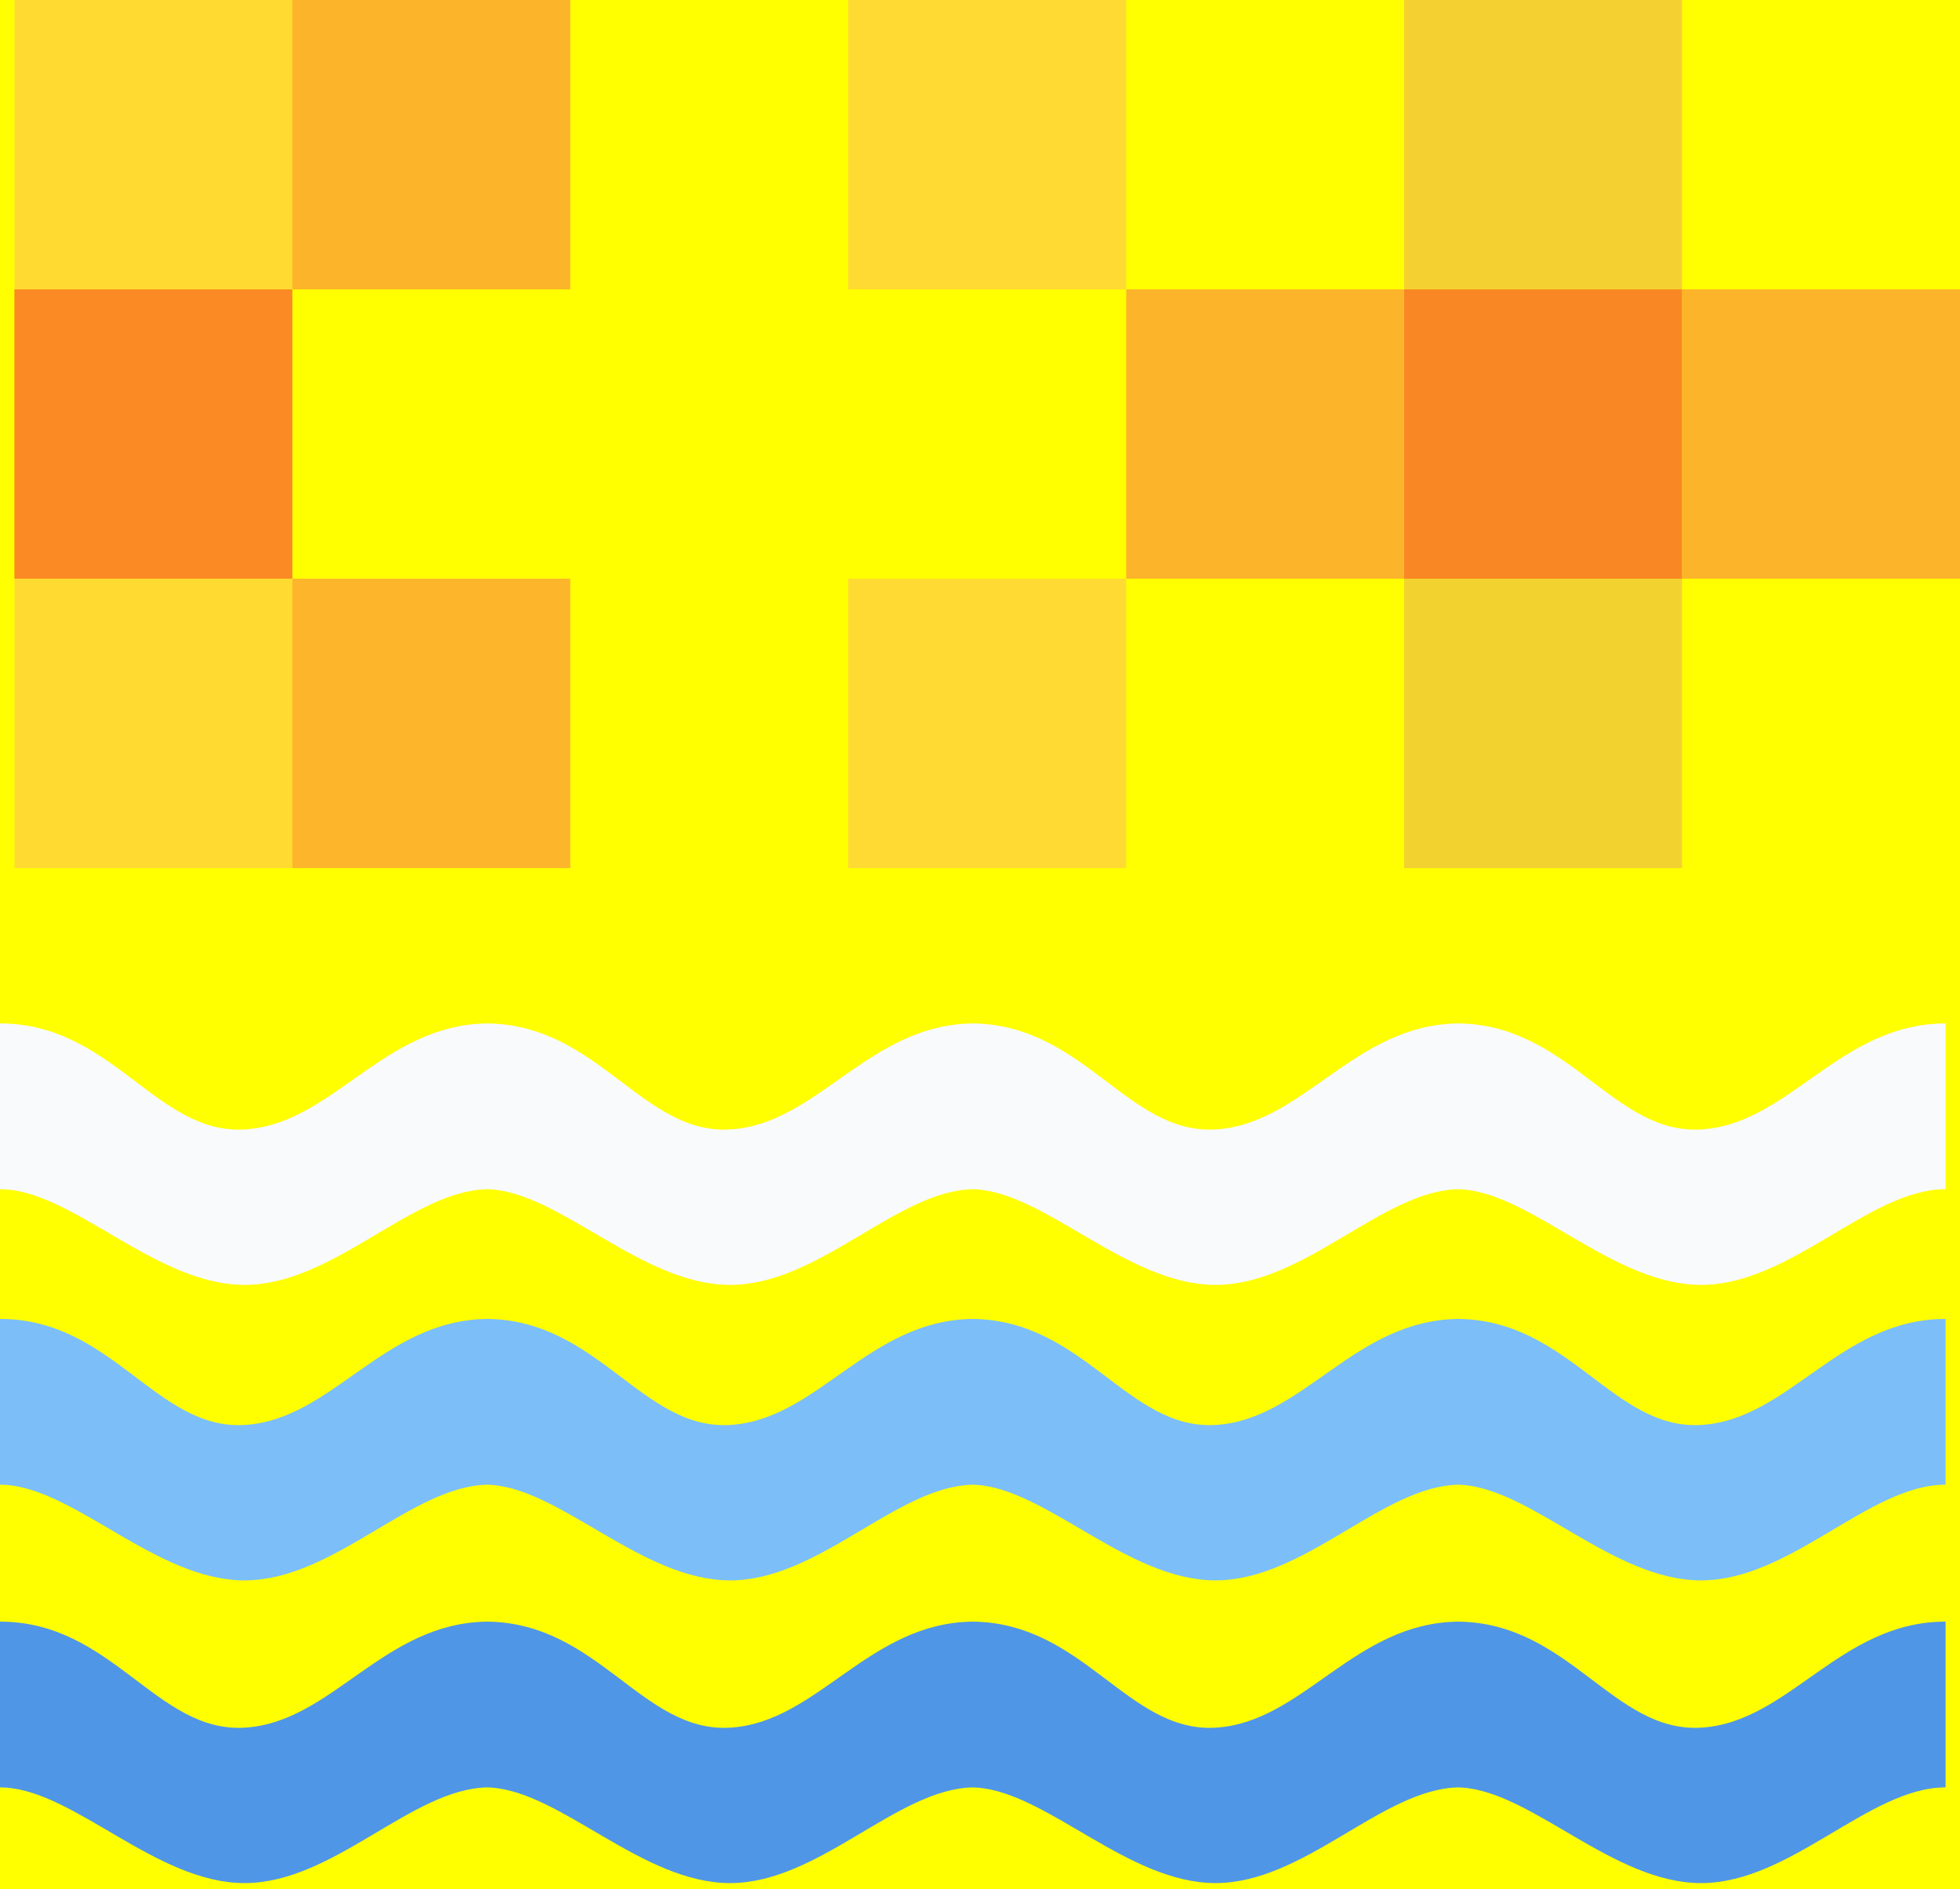
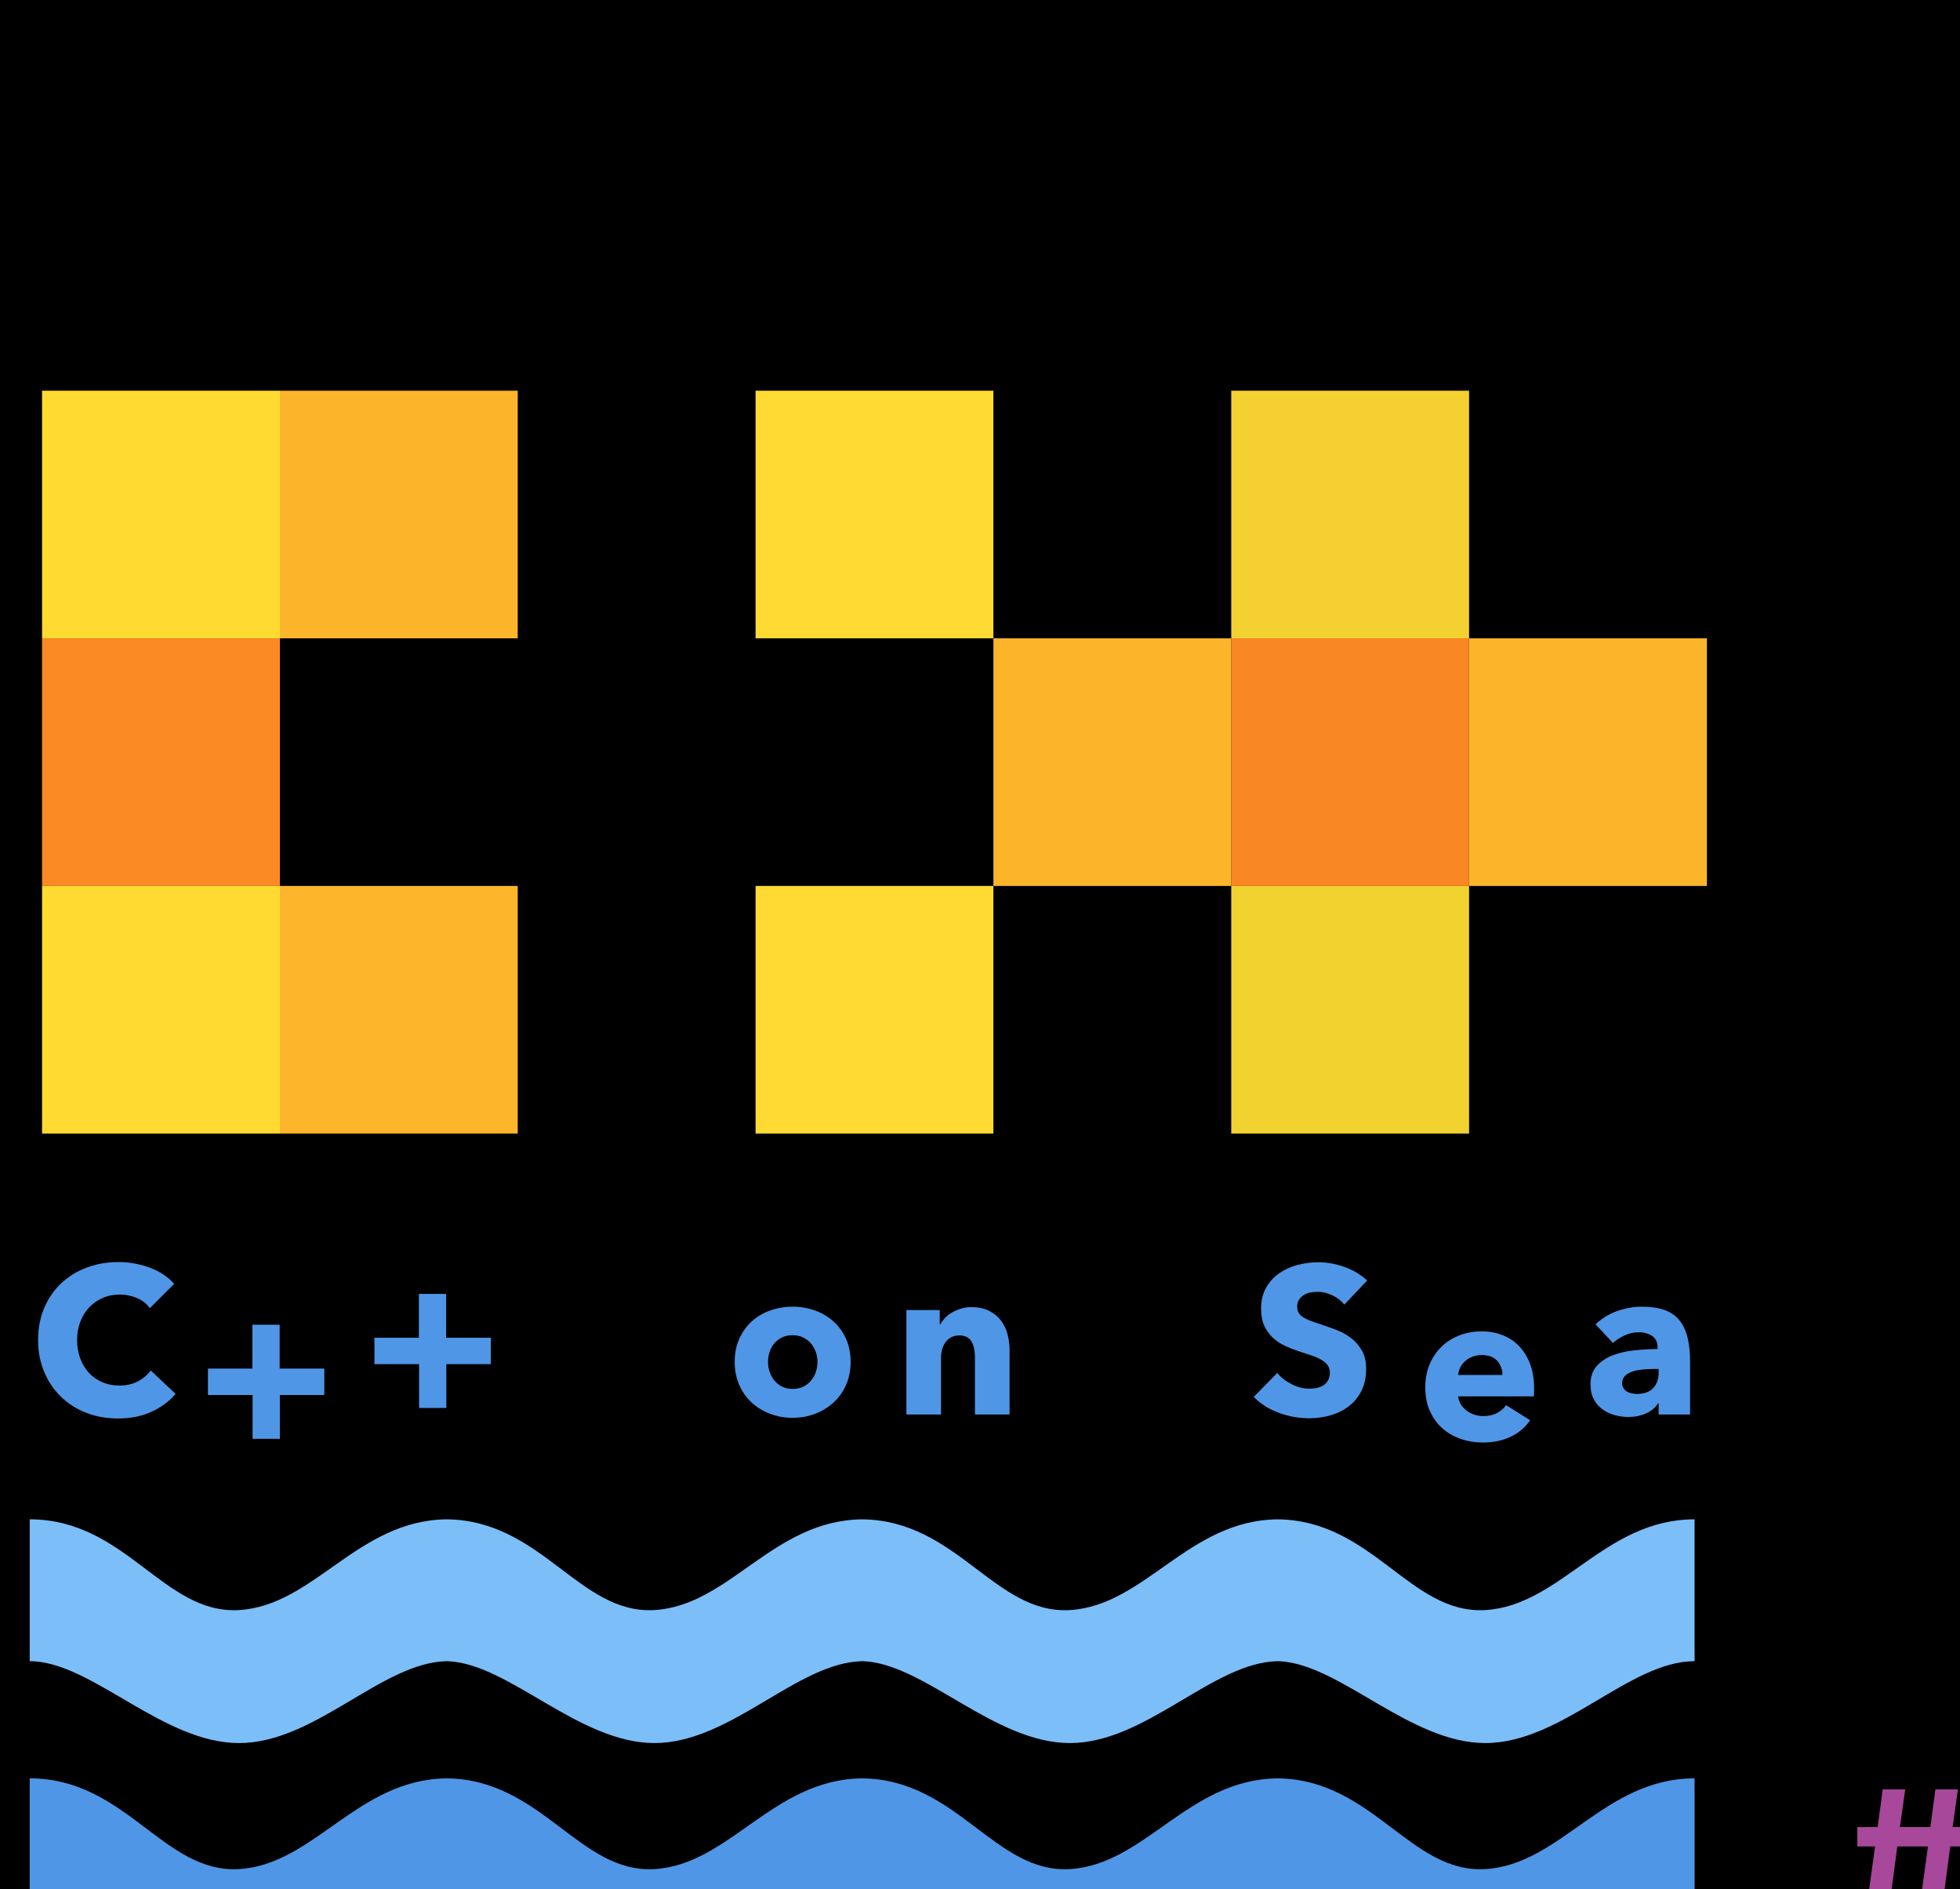
- <svg xmlns="http://www.w3.org/2000/svg" id="svg47" version="1.1" viewBox="0 0 272 262" height="262px" width="272px">
-   <rect y="-40.32" x="-51.84" height="346.752" width="421.632" id="rect71" style="fill:#ffff00;stop-color:#000000" />
-   <defs id="defs14" />
-   <g fill-rule="evenodd" fill="none" stroke-width="1" stroke="none" id="Page-1">
-     <g id="cpponsea-logo">
-       <g transform="translate(2, 0)" id="C++-Pixels">
-         <rect height="40.15" width="38.571" y="0" x="0" fill="#FFDB31" id="Rectangle-1" />
-         <rect height="40.15" width="38.571" y="40.15" x="0" fill="#FB8A24" id="rect17" />
-         <rect height="40.15" width="38.571" y="80.3" x="0" fill="#FFDB31" id="rect19" />
-         <rect height="40.15" width="38.571" y="0" x="38.571" fill="#FCB52B" id="rect21" />
-         <rect height="40.15" width="38.571" y="80.3" x="38.571" fill="#FDB52B" id="rect23" />
-         <rect height="40.15" width="38.571" y="40.15" x="231.429" fill="#FCB52B" id="rect25" />
-         <rect height="40.15" width="38.571" y="40.15" x="192.857" fill="#F98724" id="rect27" />
-         <rect height="40.15" width="38.571" y="0" x="115.714" fill="#FFDA32" id="rect29" />
-         <rect height="40.15" width="38.571" y="80.3" x="115.714" fill="#FFDA32" id="rect31" />
-         <rect height="40.15" width="38.571" y="40.15" x="154.286" fill="#FCB52B" id="rect33" />
-         <rect height="40.15" width="38.571" y="0" x="192.857" fill="#F4D131" id="rect35" />
-         <rect height="40.15" width="38.571" y="80.3" x="192.857" fill="#F2D22F" id="rect37" />
+ <svg xmlns="http://www.w3.org/2000/svg" width="272px" height="262px" viewBox="0 0 272 262" version="1.1" id="svg47">
+   <rect style="fill:#000000;stroke-width:1.281;stop-color:#000000" id="rect71" width="600" height="400" x="-42.415" y="-34.037" />
+   <defs id="defs14">
+     <linearGradient id="SVGID_1_" gradientUnits="userSpaceOnUse" x1="249.7" y1="-6379.498" x2="249.7" y2="-6846.148" gradientTransform="matrix(1,0,0,-1,0,-6379.498)">
+       <stop offset="0" style="stop-color:#A7489A" id="stop57" />
+       <stop offset="0.141" style="stop-color:#734DA0" id="stop59" />
+       <stop offset="0.287" style="stop-color:#43B8CA" id="stop61" />
+       <stop offset="0.386" style="stop-color:#1294AE" id="stop63" />
+       <stop offset="0.521" style="stop-color:#6A9B40" id="stop65" />
+       <stop offset="0.606" style="stop-color:#E5DC1D" id="stop67" />
+       <stop offset="0.783" style="stop-color:#E79525" id="stop69" />
+       <stop offset="0.954" style="stop-color:#D83E3E" id="stop71" />
+     </linearGradient>
+     <linearGradient id="SVGID_1_-5" gradientUnits="userSpaceOnUse" x1="249.7" y1="-6379.498" x2="249.7" y2="-6846.148" gradientTransform="matrix(1,0,0,-1,0,-6379.498)">
+       <stop offset="0" style="stop-color:#A7489A" id="stop57-9" />
+       <stop offset="0.141" style="stop-color:#734DA0" id="stop59-4" />
+       <stop offset="0.287" style="stop-color:#43B8CA" id="stop61-3" />
+       <stop offset="0.386" style="stop-color:#1294AE" id="stop63-9" />
+       <stop offset="0.521" style="stop-color:#6A9B40" id="stop65-0" />
+       <stop offset="0.606" style="stop-color:#E5DC1D" id="stop67-5" />
+       <stop offset="0.783" style="stop-color:#E79525" id="stop69-6" />
+       <stop offset="0.954" style="stop-color:#D83E3E" id="stop71-3" />
+     </linearGradient>
+   </defs>
+   <g transform="matrix(0.8557107,0,0,0.8557107,4.179668,51.65109)" id="g1549">
+     <g id="g592" transform="matrix(0.5992078,0,0,0.5992078,280.4622,39.84945)">
+       <g id="text899" transform="matrix(2.16053,0,0,2.160622,3.094029,286.244)">
+         <path d="m 176.023,16.898 -11.611,7.17 v 2.91 l 11.521,7.17 1.65,-2.43 -10.29,-6.18 10.29,-6.21 z" fill="#ffffff" id="path4527" />
+         <path d="m 189.983,13.808 c -5.04,0 -9.18,3.78 -9.18,10.74 0,7.02 3.96,10.77 9.239,10.77 3.031,0 5.101,-1.109 6.48,-2.46 l -1.68,-2.13 c -1.141,0.9 -2.46,1.771 -4.68,1.771 -3.271,0 -5.73,-2.221 -5.73,-7.95 0,-5.85 2.609,-8.01 5.7,-8.01 1.62,0 3.03,0.51 4.29,1.529 l 1.8,-2.159 c -1.68,-1.351 -3.419,-2.101 -6.239,-2.101 z" fill="#ffffff" id="path4529" />
+         <path d="m 206.944,18.188 h -2.94 v 6.061 h -5.91 v 2.67 h 5.91 v 6.06 h 2.94 v -6.06 h 5.97 v -2.67 h -5.97 z" fill="#ffffff" id="path4531" />
+         <path d="m 224.205,18.188 h -2.939 v 6.061 h -5.91 v 2.67 h 5.91 v 6.06 h 2.939 v -6.06 h 5.971 v -2.67 h -5.971 z" fill="#ffffff" id="path4533" />
+         <path d="m 235.015,16.898 -1.56,2.49 10.26,6.15 -10.26,6.21 1.649,2.399 11.521,-7.17 v -2.91 z" fill="#ffffff" id="path4535" />
      </g>
-       <path fill="#5096E6" id="Path-15" d="M202.376,225.001 C187.887,225.159 180.868,238.996 168.687,239.713 C156.503,240.431 150.438,225.167 135.002,225.001 C120.513,225.159 113.493,238.996 101.313,239.713 C89.129,240.431 83.064,225.167 67.627,225.001 C53.138,225.159 46.119,238.996 33.939,239.713 C21.688,240.435 15.624,225 9.09514396e-08,225 C5.29306479e-08,225 -9.31638524e-08,248 9.09514396e-08,248 C0.248,248 0.496,248.008 0.745,248.024 C10.544,248.651 21.789,261.28 33.939,261.28 C46.296,261.28 57.075,248.215 67.618,248.003 C67.785,248.006 67.952,248.013 68.12,248.024 C77.918,248.651 89.164,261.28 101.313,261.28 C113.67,261.28 124.45,248.215 134.992,248.003 C135.159,248.006 135.326,248.013 135.494,248.024 C145.293,248.651 156.538,261.28 168.687,261.28 C181.044,261.28 191.824,248.215 202.366,248.003 C202.533,248.006 202.701,248.013 202.868,248.024 C212.667,248.651 223.912,261.28 236.061,261.28 C248.52,261.28 259.375,248 270,248 C270,248 270,225 270,225 C255.341,225 248.312,238.992 236.061,239.713 C223.878,240.431 217.812,225.167 202.376,225.001 Z" />
-       <path fill="#7CBEF8" id="path41" d="M202.376,183.001 C187.887,183.159 180.868,196.996 168.687,197.713 C156.503,198.431 150.438,183.167 135.002,183.001 C120.513,183.159 113.493,196.996 101.313,197.713 C89.129,198.431 83.064,183.167 67.627,183.001 C53.138,183.159 46.119,196.996 33.939,197.713 C21.688,198.435 15.624,183 9.09514396e-08,183 C5.29306479e-08,183 -9.31638524e-08,206 9.09514396e-08,206 C0.248,206 0.496,206.008 0.745,206.024 C10.544,206.651 21.789,219.28 33.939,219.28 C46.296,219.28 57.075,206.215 67.618,206.003 C67.785,206.006 67.952,206.013 68.12,206.024 C77.918,206.651 89.164,219.28 101.313,219.28 C113.67,219.28 124.45,206.215 134.992,206.003 C135.159,206.006 135.326,206.013 135.494,206.024 C145.293,206.651 156.538,219.28 168.687,219.28 C181.044,219.28 191.824,206.215 202.366,206.003 C202.533,206.006 202.701,206.013 202.868,206.024 C212.667,206.651 223.912,219.28 236.061,219.28 C248.52,219.28 259.375,206 270,206 C270,206 270,183 270,183 C255.341,183 248.312,196.992 236.061,197.713 C223.878,198.431 217.812,183.167 202.376,183.001 Z" />
-       <path fill="#F8FAFC" id="path43" d="M202.376,142.001 C187.887,142.159 180.868,155.996 168.687,156.713 C156.503,157.431 150.438,142.167 135.002,142.001 C120.513,142.159 113.493,155.996 101.313,156.713 C89.129,157.431 83.064,142.167 67.627,142.001 C53.138,142.159 46.119,155.996 33.939,156.713 C21.688,157.435 15.624,142 9.09514396e-08,142 C5.29306479e-08,142 -9.31638524e-08,165 9.09514396e-08,165 C0.248,165 0.496,165.008 0.745,165.024 C10.544,165.651 21.789,178.28 33.939,178.28 C46.296,178.28 57.075,165.215 67.618,165.003 C67.785,165.006 67.952,165.013 68.12,165.024 C77.918,165.651 89.164,178.28 101.313,178.28 C113.67,178.28 124.45,165.215 134.992,165.003 C135.159,165.006 135.326,165.013 135.494,165.024 C145.293,165.651 156.538,178.28 168.687,178.28 C181.044,178.28 191.824,165.215 202.366,165.003 C202.533,165.006 202.701,165.013 202.868,165.024 C212.667,165.651 223.912,178.28 236.061,178.28 C248.52,178.28 259.375,165 270,165 C270,165 270,142 270,142 C255.341,142 248.312,155.992 236.061,156.713 C223.878,157.431 217.812,142.167 202.376,142.001 Z" />
+       <g transform="matrix(2.16053,0,0,2.160622,-123.3391,355.2521)" id="g917">
+         <path d="m 80.982,-10.57 h 2.49 v -2.431 h -2.19 l 0.66,-4.71 h -2.82 l -0.63,4.71 h -3.81 l 0.66,-4.71 h -2.82 l -0.63,4.71 h -2.55 v 2.431 h 2.22 l -0.87,6.359 h -2.46 v 2.4 h 2.16 l -0.63,4.8 h 2.82 l 0.63,-4.8 h 3.81 l -0.63,4.8 h 2.79 l 0.63,-4.8 h 2.55 v -2.4 h -2.22 z m -7.47,6.359 0.84,-6.359 h 3.84 l -0.87,6.359 z" fill="#a7489a" id="path901" />
+         <path d="m 93.09,-20.621 c -1.32,0 -2.19,0.931 -2.19,2.131 0,1.199 0.87,2.1 2.19,2.1 1.29,0 2.19,-0.9 2.19,-2.1 0,-1.2 -0.9,-2.131 -2.19,-2.131 z m 2.31,7.771 h -7.92 v 2.46 h 4.56 V 0.53 H 87.33 V 2.99 H 99.72 V 0.53 H 95.4 Z" fill="#734da0" id="path903" />
+         <path d="m 103.998,2.989 h 3.36 v -11.37 c 0.84,-1.2 2.16,-2.31 3.72,-2.31 1.92,0 2.25,1.05 2.25,3.81 v 9.87 h 3.36 V -8.56 c 0,-2.97 -1.47,-4.71 -4.41,-4.71 -1.92,0 -3.81,0.87 -5.13,2.49 l -0.24,-2.07 h -2.91 z" fill="#43b8ca" id="path905" />
+         <path d="m 128.887,0.619 c -2.46,0 -4.26,-1.5 -4.26,-5.46 0,-3.96 1.74,-5.729 4.26,-5.729 1.35,0 2.64,0.479 3.87,1.319 l 1.56,-2.1 c -1.53,-1.26 -3.33,-1.92 -5.49,-1.92 -4.89,0 -7.77,3.6 -7.77,8.43 0,4.95 2.82,8.22 7.71,8.22 2.1,0 4.17,-0.779 5.55,-1.949 l -1.53,-2.16 c -1.17,0.78 -2.431,1.349 -3.9,1.349 z" fill="#1294ae" id="path907" />
+         <path d="m 144.64,-19.211 h -8.13 v 2.46 h 4.77 v 15.12 c 0,3.12 1.86,5.01 5.04,5.01 1.77,0 3.15,-0.39 4.08,-0.899 l -0.84,-2.34 c -0.81,0.33 -1.62,0.54 -2.52,0.54 -1.41,0 -2.4,-0.54 -2.4,-2.011 z" fill="#6a9b40" id="path909" />
+         <path d="m 158.278,-12.85 h -3.36 v 11.49 c 0,2.97 1.47,4.739 4.56,4.739 1.86,0 3.81,-0.84 4.98,-2.43 l 0.21,2.04 h 2.91 v -15.84 h -3.36 v 11.46 c -0.78,1.229 -2.22,2.22 -3.69,2.22 -1.5,0 -2.25,-0.75 -2.25,-2.609 z" fill="#e5dc1d" id="path911" />
+         <path d="m 181.457,-19.6 v 8.07 c -1.02,-1.141 -2.34,-1.74 -3.99,-1.74 -3.9,0 -6.27,3.51 -6.27,8.34 0,4.98 1.89,8.31 5.97,8.31 1.86,0 3.39,-0.84 4.44,-2.34 l 0.24,1.95 h 2.97 v -22.2 z m -3.121,8.91 c 1.29,0 2.34,0.66 3.12,1.77 v 7.471 c -0.78,1.26 -1.89,2.279 -3.39,2.279 -2.1,0 -3.3,-1.71 -3.3,-5.76 0.001,-3.96 1.32,-5.76 3.57,-5.76 z" fill="#e79525" id="path913" />
+         <path d="m 192.185,-3.85 h 10.5 c 0.06,-0.39 0.09,-0.96 0.09,-1.5 0,-4.92 -2.641,-7.92 -6.84,-7.92 -4.5,0 -7.23,3.6 -7.23,8.34 0,4.95 2.7,8.31 7.65,8.31 2.22,0 4.289,-0.75 5.76,-1.949 l -1.439,-2.04 c -1.351,0.899 -2.641,1.38 -4.171,1.38 -2.281,-0.001 -4.111,-1.381 -4.32,-4.621 z m 3.779,-6.93 c 2.25,0 3.48,1.649 3.541,4.649 h -7.351 c 0.211,-3.179 1.711,-4.649 3.81,-4.649 z" fill="#d83e3e" id="path915" />
+       </g>
+     </g>
+     <g fill-rule="evenodd" fill="none" stroke-width="1" stroke="none" id="Page-1-3" transform="translate(-0.06386495,2.991995)">
+       <g id="cpponsea-logo-text">
+         <g id="cpponsea-logo-8">
+           <g transform="translate(2)" id="C++-Pixels-4">
+             <rect height="40.15" width="38.571" y="0" x="0" fill="#FFDB31" id="Rectangle-1-8" />
+             <rect height="40.15" width="38.571" y="40.15" x="0" fill="#FB8A24" id="rect394" />
+             <rect height="40.15" width="38.571" y="80.3" x="0" fill="#FFDB31" id="rect396" />
+             <rect height="40.15" width="38.571" y="0" x="38.571" fill="#FCB52B" id="rect398" />
+             <rect height="40.15" width="38.571" y="80.3" x="38.571" fill="#FDB52B" id="rect400" />
+             <rect height="40.15" width="38.571" y="40.15" x="231.429" fill="#FCB52B" id="rect402" />
+             <rect height="40.15" width="38.571" y="40.15" x="192.857" fill="#F98724" id="rect404" />
+             <rect height="40.15" width="38.571" y="0" x="115.714" fill="#FFDA32" id="rect406" />
+             <rect height="40.15" width="38.571" y="80.3" x="115.714" fill="#FFDA32" id="rect408" />
+             <rect height="40.15" width="38.571" y="40.15" x="154.286" fill="#FCB52B" id="rect410" />
+             <rect height="40.15" width="38.571" y="0" x="192.857" fill="#F4D131" id="rect412" />
+             <rect height="40.15" width="38.571" y="80.3" x="192.857" fill="#F2D22F" id="rect414" />
+           </g>
+           <path fill="#5096E6" id="Path-15-0" d="m 202.376,225.001 c -14.489,0.158 -21.509,13.994 -33.689,14.712 -12.184,0.718 -18.249,-14.547 -33.685,-14.712 -14.489,0.158 -21.509,13.994 -33.689,14.712 -12.184,0.718 -18.249,-14.547 -33.685,-14.712 -14.489,0.158 -21.509,13.994 -33.689,14.712 C 21.688,240.435 15.624,225 9.095144e-8,225 c -3.8020792e-8,0 -1.84115292e-7,23 0,23 C 0.248,248 0.496,248.008 0.745,248.024 10.544,248.651 21.789,261.28 33.939,261.28 c 12.357,0 23.137,-13.065 33.679,-13.278 0.167,0.004 0.334,0.011 0.502,0.021 9.799,0.627 21.044,13.256 33.193,13.256 12.357,0 23.137,-13.065 33.679,-13.278 0.167,0.004 0.334,0.011 0.502,0.021 9.799,0.627 21.044,13.256 33.193,13.256 12.357,0 23.137,-13.065 33.679,-13.278 0.167,0.004 0.334,0.011 0.502,0.021 9.799,0.627 21.044,13.256 33.193,13.256 C 248.52,261.28 259.375,248 270,248 c 0,0 0,-23 0,-23 -14.659,0 -21.688,13.992 -33.939,14.713 -12.184,0.718 -18.249,-14.547 -33.685,-14.712 z" />
+           <path fill="#7CBEF8" id="path418" d="m 202.376,183.001 c -14.489,0.158 -21.509,13.994 -33.689,14.712 -12.184,0.718 -18.249,-14.547 -33.685,-14.712 -14.489,0.158 -21.509,13.994 -33.689,14.712 -12.184,0.718 -18.249,-14.547 -33.685,-14.712 -14.489,0.158 -21.509,13.994 -33.689,14.712 C 21.688,198.435 15.624,183 9.095144e-8,183 c -3.8020792e-8,0 -1.84115292e-7,23 0,23 C 0.248,206 0.496,206.008 0.745,206.024 10.544,206.651 21.789,219.28 33.939,219.28 c 12.357,0 23.137,-13.065 33.679,-13.278 0.167,0.004 0.334,0.011 0.502,0.021 9.799,0.627 21.044,13.256 33.193,13.256 12.357,0 23.137,-13.065 33.679,-13.278 0.167,0.004 0.334,0.011 0.502,0.021 9.799,0.627 21.044,13.256 33.193,13.256 12.357,0 23.137,-13.065 33.679,-13.278 0.167,0.004 0.334,0.011 0.502,0.021 9.799,0.627 21.044,13.256 33.193,13.256 C 248.52,219.28 259.375,206 270,206 c 0,0 0,-23 0,-23 -14.659,0 -21.688,13.992 -33.939,14.713 -12.184,0.718 -18.249,-14.547 -33.685,-14.712 z" />
+         </g>
+         <path fill="#5096E6" id="C" d="m 23.664,162.668 c -1.065,1.224 -2.38,2.193 -3.944,2.907 -1.564,0.714 -3.366,1.071 -5.406,1.071 -1.859,0 -3.576,-0.306 -5.151,-0.918 -1.575,-0.612 -2.941,-1.479 -4.097,-2.601 -1.156,-1.122 -2.063,-2.465 -2.72,-4.029 -0.657,-1.564 -0.986,-3.287 -0.986,-5.168 0,-1.927 0.334,-3.672 1.003,-5.236 0.669,-1.564 1.592,-2.896 2.771,-3.995 1.179,-1.099 2.561,-1.944 4.148,-2.533 1.587,-0.589 3.298,-0.884 5.134,-0.884 1.7,0 3.372,0.3 5.015,0.901 1.643,0.601 2.975,1.479 3.995,2.635 l -3.944,3.944 c -0.544,-0.748 -1.258,-1.303 -2.142,-1.666 -0.884,-0.363 -1.791,-0.544 -2.72,-0.544 -1.02,0 -1.955,0.187 -2.805,0.561 -0.85,0.374 -1.581,0.89 -2.193,1.547 -0.612,0.657 -1.088,1.434 -1.428,2.329 -0.34,0.895 -0.51,1.876 -0.51,2.941 0,1.088 0.17,2.085 0.51,2.992 0.34,0.907 0.81,1.683 1.411,2.329 0.601,0.646 1.32,1.15 2.159,1.513 0.839,0.363 1.757,0.544 2.754,0.544 1.156,0 2.165,-0.227 3.026,-0.68 0.861,-0.453 1.553,-1.043 2.074,-1.768 z" />
+         <path fill="#5096E6" id="+" d="m 67.566,157.84 v 7.106 h -4.42 v -7.106 h -7.242 v -4.284 h 7.208 v -7.106 h 4.42 v 7.106 h 7.242 v 4.284 z" />
+         <path fill="#5096E6" id="path423" d="m 40.566,162.84 v 7.106 h -4.42 v -7.106 h -7.242 v -4.284 h 7.208 v -7.106 h 4.42 v 7.106 h 7.242 v 4.284 z" />
+         <path fill="#5096E6" id="o" d="m 133.128,157.466 c 0,1.383 -0.249,2.635 -0.748,3.757 -0.499,1.122 -1.179,2.074 -2.04,2.856 -0.861,0.782 -1.859,1.388 -2.992,1.819 -1.133,0.431 -2.346,0.646 -3.638,0.646 -1.269,0 -2.476,-0.215 -3.621,-0.646 -1.145,-0.431 -2.142,-1.037 -2.992,-1.819 -0.85,-0.782 -1.524,-1.734 -2.023,-2.856 -0.499,-1.122 -0.748,-2.374 -0.748,-3.757 0,-1.383 0.249,-2.629 0.748,-3.74 0.499,-1.111 1.173,-2.051 2.023,-2.822 0.85,-0.771 1.847,-1.36 2.992,-1.768 1.145,-0.408 2.352,-0.612 3.621,-0.612 1.292,0 2.505,0.204 3.638,0.612 1.133,0.408 2.131,0.997 2.992,1.768 0.861,0.771 1.541,1.711 2.04,2.822 0.499,1.111 0.748,2.357 0.748,3.74 z m -5.372,0 c 0,-0.544 -0.091,-1.077 -0.272,-1.598 -0.181,-0.521 -0.442,-0.98 -0.782,-1.377 -0.34,-0.397 -0.759,-0.72 -1.258,-0.969 -0.499,-0.249 -1.077,-0.374 -1.734,-0.374 -0.657,0 -1.235,0.125 -1.734,0.374 -0.499,0.249 -0.912,0.572 -1.241,0.969 -0.329,0.397 -0.578,0.856 -0.748,1.377 -0.17,0.521 -0.255,1.054 -0.255,1.598 0,0.544 0.085,1.077 0.255,1.598 0.17,0.521 0.425,0.992 0.765,1.411 0.34,0.419 0.759,0.754 1.258,1.003 0.499,0.249 1.077,0.374 1.734,0.374 0.657,0 1.235,-0.125 1.734,-0.374 0.499,-0.249 0.918,-0.584 1.258,-1.003 0.34,-0.419 0.595,-0.89 0.765,-1.411 0.17,-0.521 0.255,-1.054 0.255,-1.598 z" />
+         <path fill="#5096E6" id="n" d="m 153.294,166 v -9.248 c 0,-0.476 -0.04,-0.929 -0.119,-1.36 -0.079,-0.431 -0.21,-0.81 -0.391,-1.139 -0.181,-0.329 -0.436,-0.589 -0.765,-0.782 -0.329,-0.193 -0.742,-0.289 -1.241,-0.289 -0.499,0 -0.935,0.096 -1.309,0.289 -0.374,0.193 -0.686,0.459 -0.935,0.799 -0.249,0.34 -0.436,0.731 -0.561,1.173 -0.125,0.442 -0.187,0.901 -0.187,1.377 V 166 h -5.61 v -16.932 h 5.406 v 2.346 h 0.068 c 0.204,-0.363 0.47,-0.72 0.799,-1.071 0.329,-0.351 0.714,-0.652 1.156,-0.901 0.442,-0.249 0.924,-0.453 1.445,-0.612 0.521,-0.159 1.077,-0.238 1.666,-0.238 1.133,0 2.097,0.204 2.89,0.612 0.793,0.408 1.434,0.935 1.921,1.581 0.487,0.646 0.839,1.388 1.054,2.227 0.215,0.839 0.323,1.677 0.323,2.516 V 166 Z" />
+         <path fill="#5096E6" id="S" d="m 213.198,148.184 c -0.499,-0.635 -1.15,-1.139 -1.955,-1.513 -0.805,-0.374 -1.581,-0.561 -2.329,-0.561 -0.385,0 -0.776,0.034 -1.173,0.102 -0.397,0.068 -0.754,0.198 -1.071,0.391 -0.317,0.193 -0.584,0.442 -0.799,0.748 -0.215,0.306 -0.323,0.697 -0.323,1.173 0,0.408 0.085,0.748 0.255,1.02 0.17,0.272 0.419,0.51 0.748,0.714 0.329,0.204 0.72,0.391 1.173,0.561 0.453,0.17 0.963,0.346 1.53,0.527 0.816,0.272 1.666,0.572 2.55,0.901 0.884,0.329 1.689,0.765 2.414,1.309 0.725,0.544 1.326,1.218 1.802,2.023 0.476,0.805 0.714,1.808 0.714,3.009 0,1.383 -0.255,2.578 -0.765,3.587 -0.51,1.009 -1.196,1.842 -2.057,2.499 -0.861,0.657 -1.847,1.145 -2.958,1.462 -1.111,0.317 -2.255,0.476 -3.434,0.476 -1.723,0 -3.389,-0.3 -4.998,-0.901 -1.609,-0.601 -2.947,-1.456 -4.012,-2.567 l 3.808,-3.876 c 0.589,0.725 1.366,1.332 2.329,1.819 0.963,0.487 1.921,0.731 2.873,0.731 0.431,0 0.85,-0.045 1.258,-0.136 0.408,-0.091 0.765,-0.238 1.071,-0.442 0.306,-0.204 0.55,-0.476 0.731,-0.816 0.181,-0.34 0.272,-0.748 0.272,-1.224 0,-0.453 -0.113,-0.839 -0.34,-1.156 -0.227,-0.317 -0.55,-0.606 -0.969,-0.867 -0.419,-0.261 -0.941,-0.499 -1.564,-0.714 -0.623,-0.215 -1.332,-0.448 -2.125,-0.697 -0.771,-0.249 -1.524,-0.544 -2.261,-0.884 -0.737,-0.34 -1.394,-0.776 -1.972,-1.309 -0.578,-0.533 -1.043,-1.179 -1.394,-1.938 -0.351,-0.759 -0.527,-1.683 -0.527,-2.771 0,-1.337 0.272,-2.482 0.816,-3.434 0.544,-0.952 1.258,-1.734 2.142,-2.346 0.884,-0.612 1.881,-1.06 2.992,-1.343 1.111,-0.283 2.233,-0.425 3.366,-0.425 1.36,0 2.748,0.249 4.165,0.748 1.417,0.499 2.658,1.235 3.723,2.21 z" />
+         <path fill="#5096E6" id="e" d="m 238.838,159.596 c 0,-0.884 -0.278,-1.643 -0.833,-2.278 -0.555,-0.635 -1.388,-0.952 -2.499,-0.952 -0.544,0 -1.043,0.085 -1.496,0.255 -0.453,0.17 -0.85,0.402 -1.19,0.697 -0.34,0.295 -0.612,0.64 -0.816,1.037 -0.204,0.397 -0.317,0.81 -0.34,1.241 z m 5.134,2.142 v 0.68 c 0,0.227 -0.011,0.442 -0.034,0.646 h -12.274 c 0.045,0.476 0.187,0.907 0.425,1.292 0.238,0.385 0.544,0.72 0.918,1.003 0.374,0.283 0.793,0.504 1.258,0.663 0.465,0.159 0.946,0.238 1.445,0.238 0.884,0 1.632,-0.164 2.244,-0.493 0.612,-0.329 1.111,-0.754 1.496,-1.275 l 3.876,2.448 c -0.793,1.156 -1.842,2.046 -3.145,2.669 -1.303,0.623 -2.816,0.935 -4.539,0.935 -1.269,0 -2.471,-0.198 -3.604,-0.595 -1.133,-0.397 -2.125,-0.975 -2.975,-1.734 -0.85,-0.759 -1.519,-1.694 -2.006,-2.805 -0.487,-1.111 -0.731,-2.38 -0.731,-3.808 0,-1.383 0.238,-2.635 0.714,-3.757 0.476,-1.122 1.122,-2.074 1.938,-2.856 0.816,-0.782 1.779,-1.388 2.89,-1.819 1.111,-0.431 2.312,-0.646 3.604,-0.646 1.247,0 2.391,0.21 3.434,0.629 1.043,0.419 1.938,1.026 2.686,1.819 0.748,0.793 1.332,1.757 1.751,2.89 0.419,1.133 0.629,2.425 0.629,3.876 z" />
+         <path fill="#5096E6" id="a" d="m 264.172,158.622 h -0.714 c -0.612,0 -1.23,0.028 -1.853,0.085 -0.623,0.057 -1.179,0.164 -1.666,0.323 -0.487,0.159 -0.89,0.391 -1.207,0.697 -0.317,0.306 -0.476,0.708 -0.476,1.207 0,0.317 0.074,0.589 0.221,0.816 0.147,0.227 0.334,0.408 0.561,0.544 0.227,0.136 0.487,0.232 0.782,0.289 0.295,0.057 0.578,0.085 0.85,0.085 1.133,0 2,-0.312 2.601,-0.935 0.601,-0.623 0.901,-1.468 0.901,-2.533 z m -10.234,-7.242 c 0.997,-0.952 2.159,-1.666 3.485,-2.142 1.326,-0.476 2.68,-0.714 4.063,-0.714 1.428,0 2.635,0.176 3.621,0.527 0.986,0.351 1.785,0.895 2.397,1.632 0.612,0.737 1.06,1.666 1.343,2.788 0.283,1.122 0.425,2.454 0.425,3.995 V 166 h -5.1 v -1.802 h -0.102 c -0.431,0.703 -1.082,1.247 -1.955,1.632 -0.873,0.385 -1.819,0.578 -2.839,0.578 -0.68,0 -1.383,-0.091 -2.108,-0.272 -0.725,-0.181 -1.388,-0.476 -1.989,-0.884 -0.601,-0.408 -1.094,-0.952 -1.479,-1.632 -0.385,-0.68 -0.578,-1.519 -0.578,-2.516 0,-1.224 0.334,-2.21 1.003,-2.958 0.669,-0.748 1.53,-1.326 2.584,-1.734 1.054,-0.408 2.227,-0.68 3.519,-0.816 1.292,-0.136 2.55,-0.204 3.774,-0.204 v -0.272 c 0,-0.839 -0.295,-1.456 -0.884,-1.853 -0.589,-0.397 -1.315,-0.595 -2.176,-0.595 -0.793,0 -1.558,0.17 -2.295,0.51 -0.737,0.34 -1.366,0.748 -1.887,1.224 z" />
+       </g>
+     </g>
+     <g id="g78" transform="matrix(0.4161965,0,0,0.4015776,348.4121,15.93793)">
+       <g id="g76">
+         <linearGradient gradientTransform="matrix(1,0,0,-1,0,-6379.498)" y2="-6846.148" x2="249.7" y1="-6379.498" x1="249.7" gradientUnits="userSpaceOnUse" id="linearGradient1335">
+           <stop id="stop1319" style="stop-color:#A7489A" offset="0" />
+           <stop id="stop1321" style="stop-color:#734DA0" offset="0.141" />
+           <stop id="stop1323" style="stop-color:#43B8CA" offset="0.287" />
+           <stop id="stop1325" style="stop-color:#1294AE" offset="0.386" />
+           <stop id="stop1327" style="stop-color:#6A9B40" offset="0.521" />
+           <stop id="stop1329" style="stop-color:#E5DC1D" offset="0.606" />
+           <stop id="stop1331" style="stop-color:#E79525" offset="0.783" />
+           <stop id="stop1333" style="stop-color:#D83E3E" offset="0.954" />
+         </linearGradient>
+         <path id="path74" d="m 486.6,184.3 13.1,-74.5 H 421.1 L 465.7,0 H 386.3 L 341.7,109.7 H 261.2 L 305.8,0 H 226.5 L 181.9,109.7 H 73.1 L 60,184.3 h 91.7 l -40,98.5 H 12.8 L -0.3,357.3 H 81.4 L 37,466.7 h 79.3 l 44.4,-109.3 h 80.5 l -44.4,109.3 h 79.3 l 44.4,-109.3 h 105.8 l 13.1,-74.5 h -88.5 l 40,-98.5 z M 271.5,282.7 H 191 l 40,-98.5 h 80.5 z" class="st0" style="fill:url(#SVGID_1_-5)" />
+       </g>
    </g>
  </g>
</svg>
